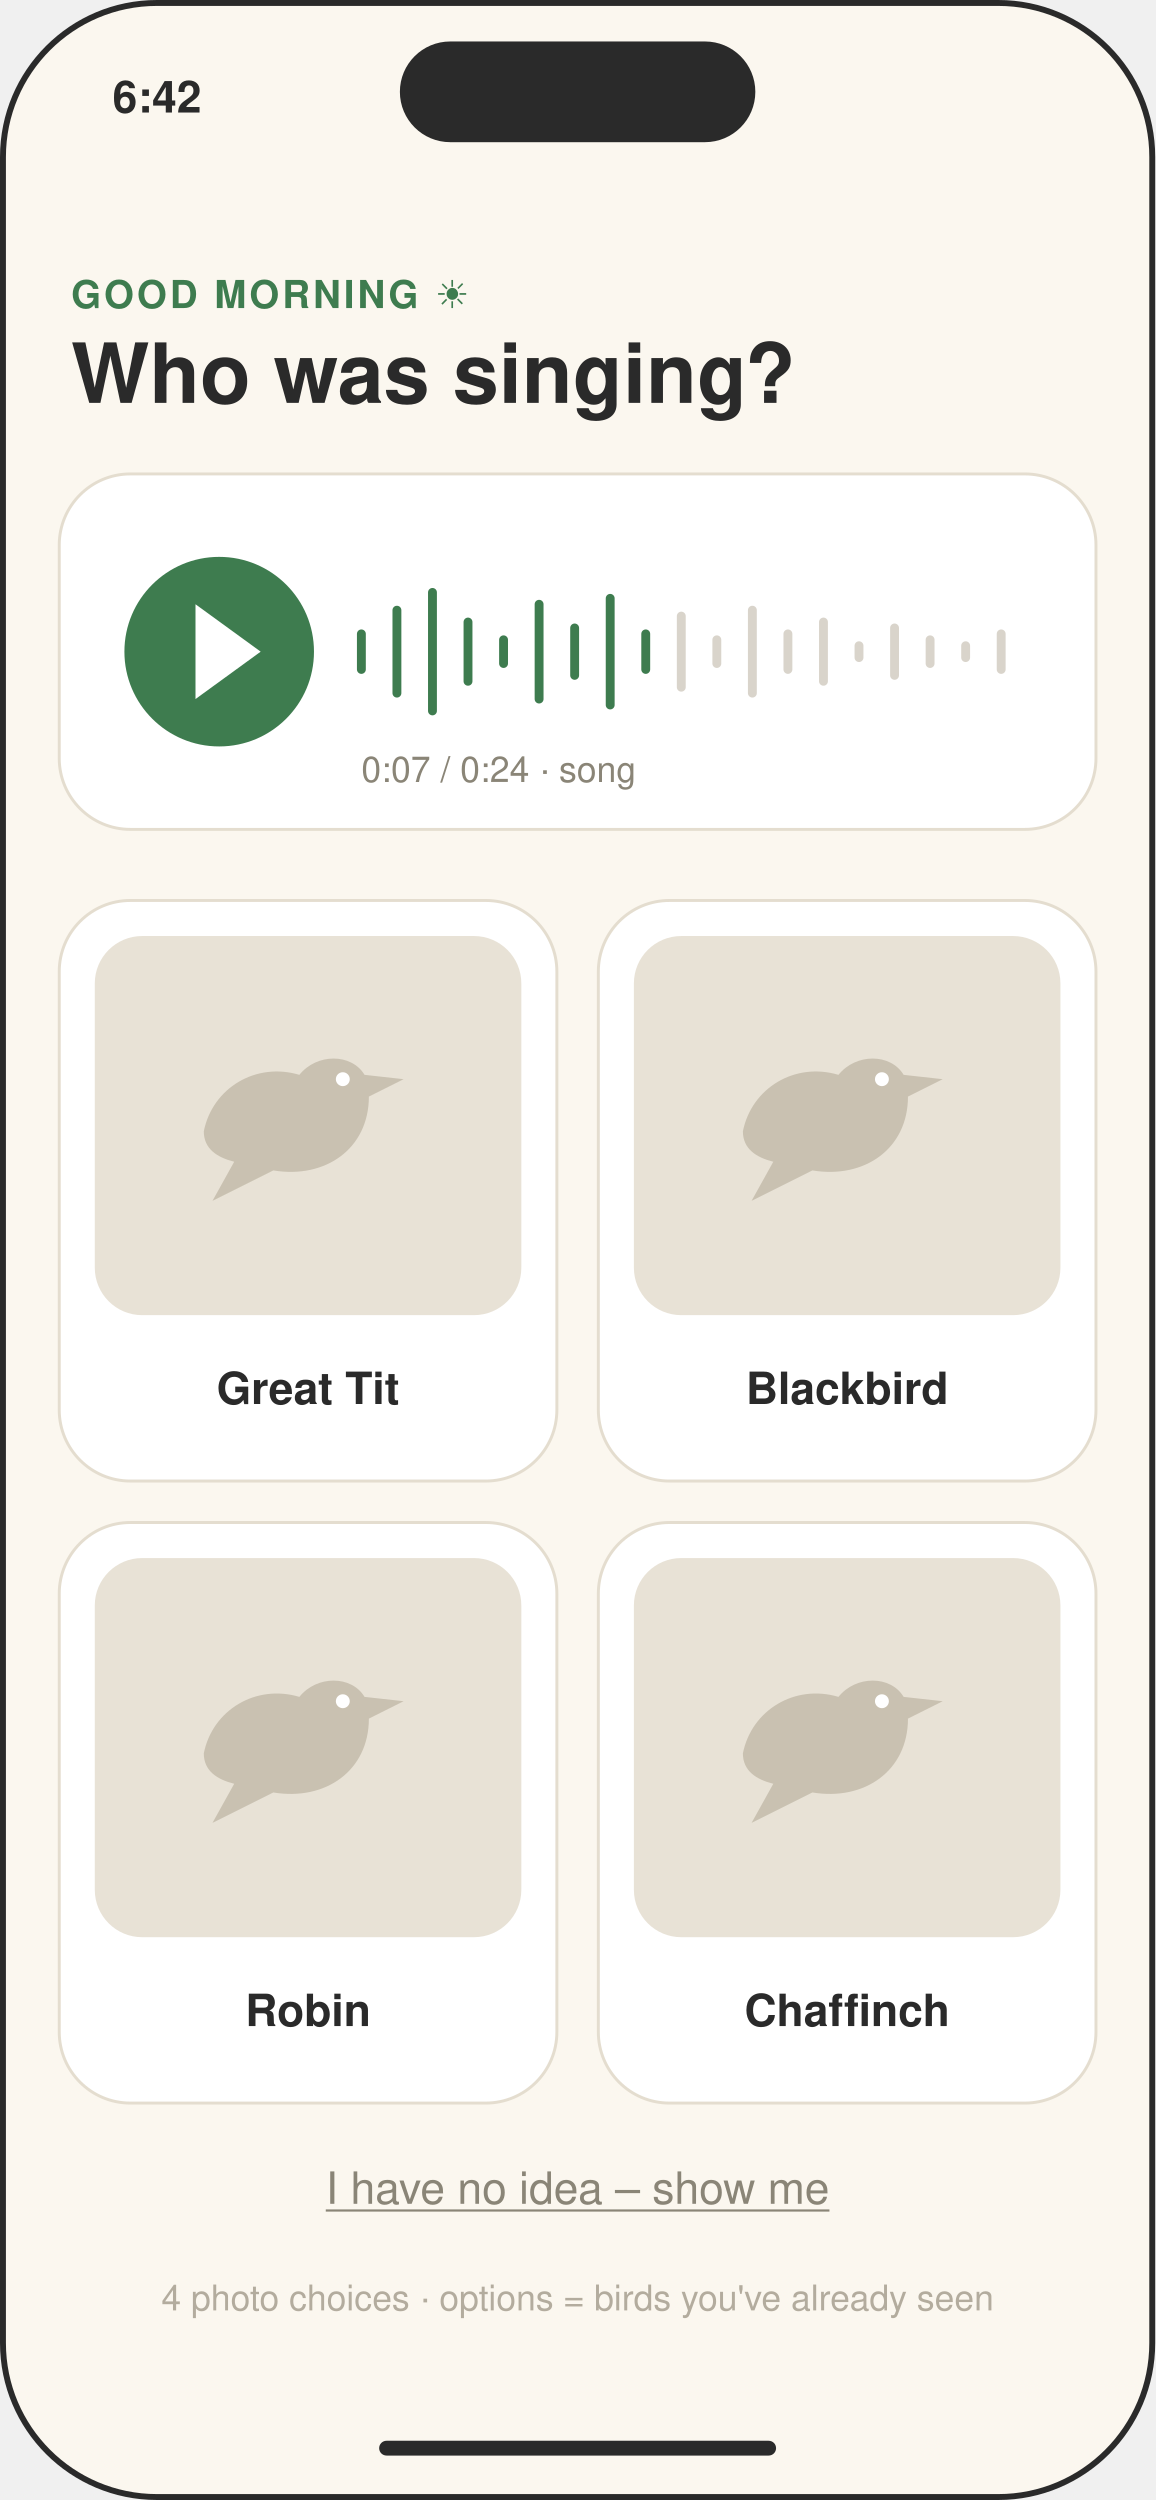
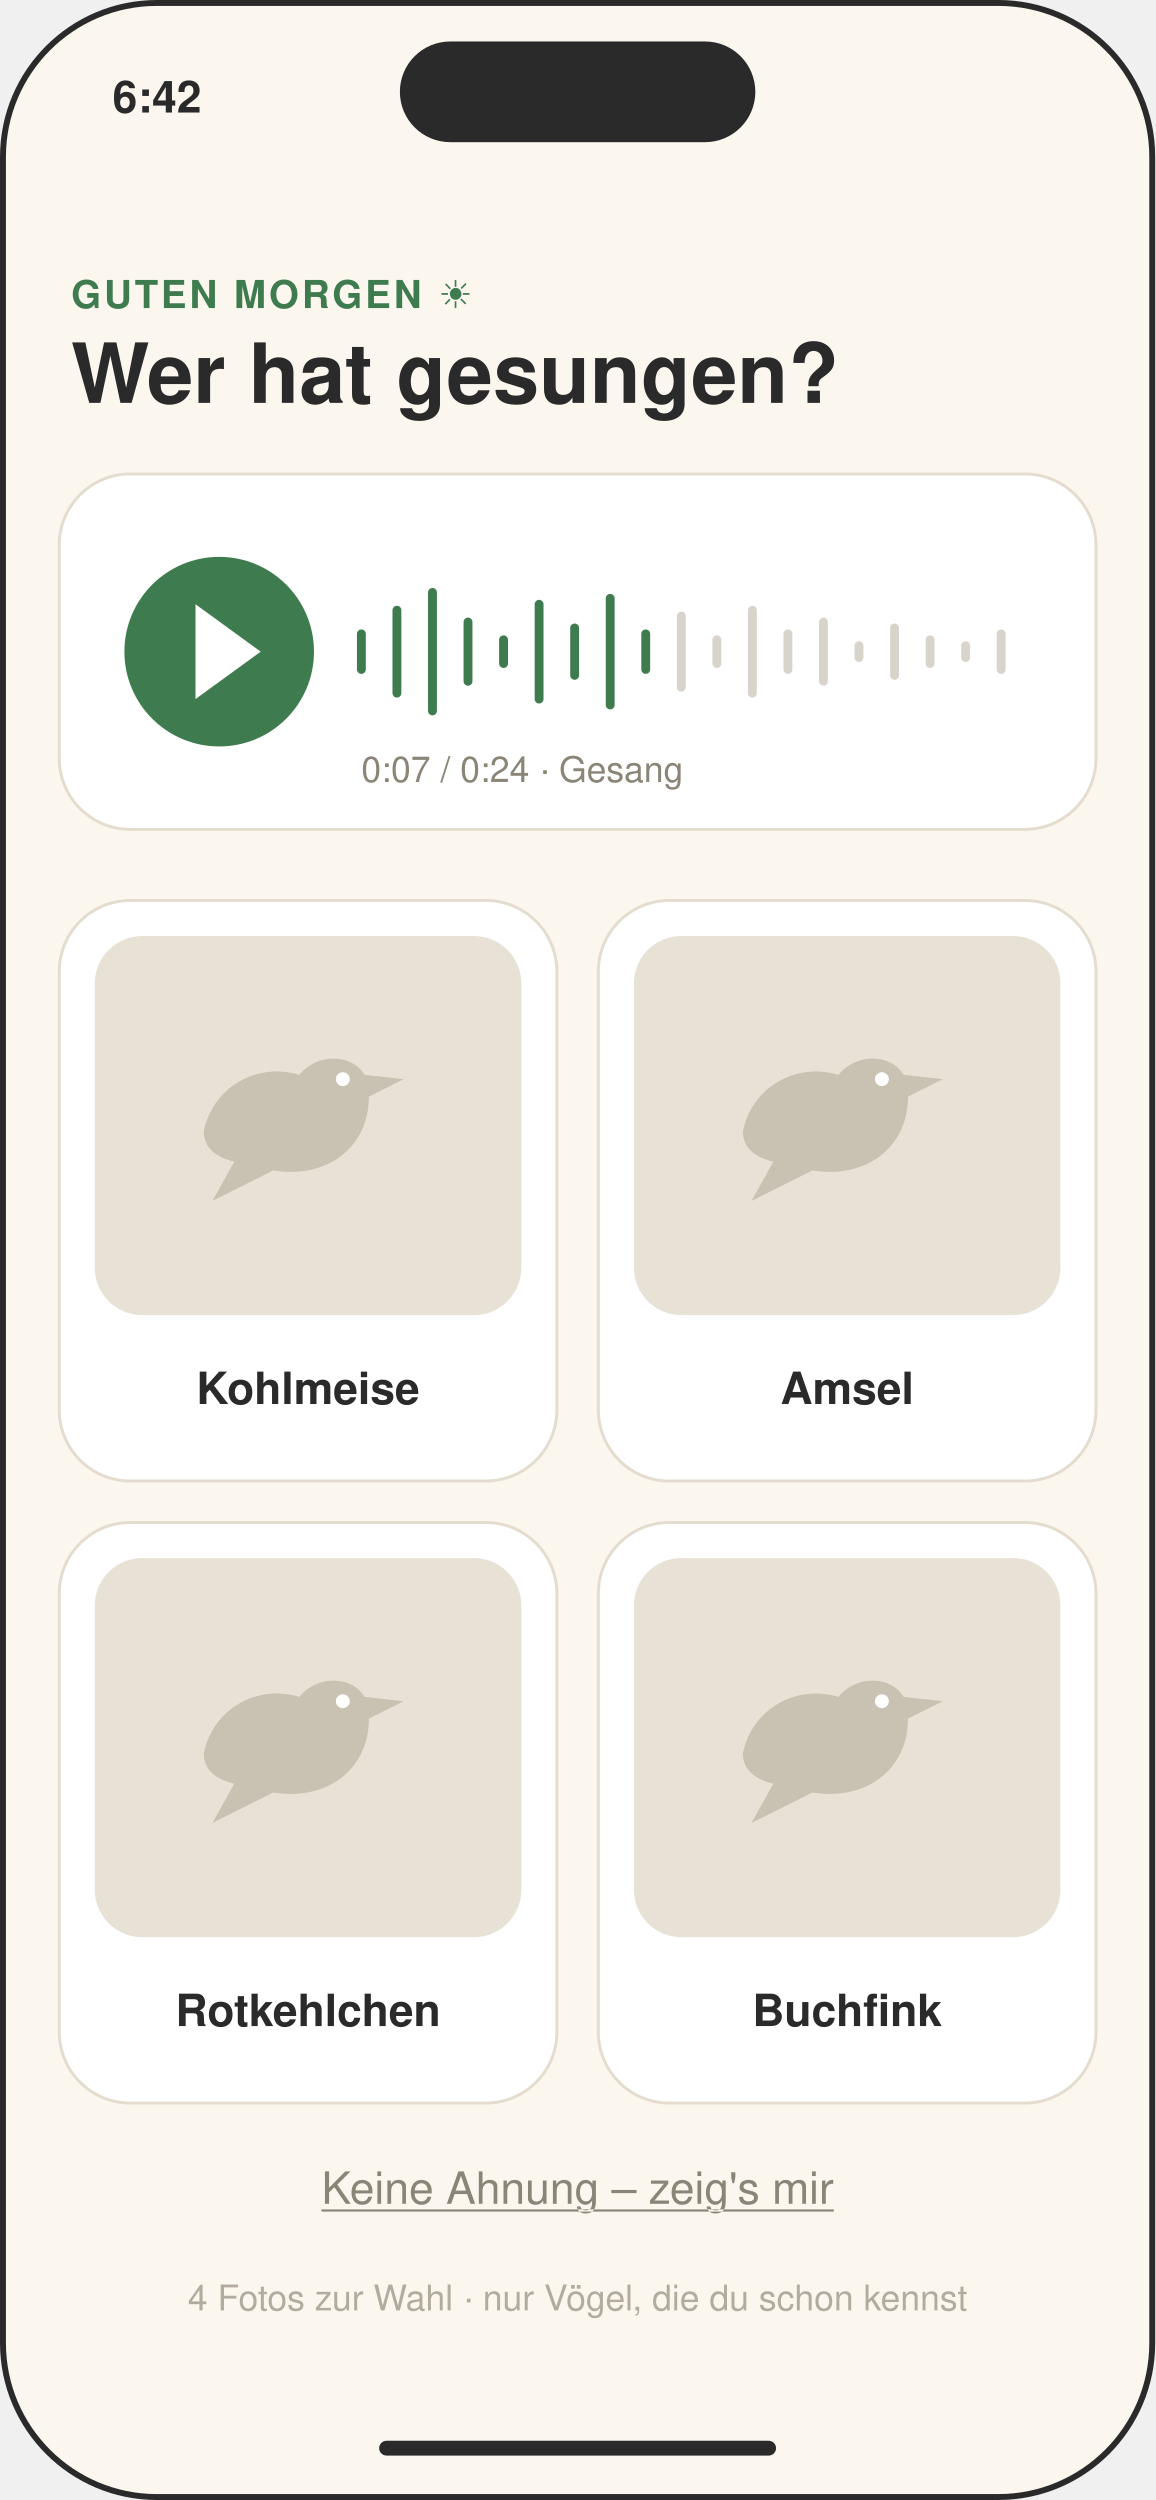
<svg xmlns="http://www.w3.org/2000/svg" width="390" height="844" viewBox="0 0 390 844" font-family="-apple-system, Helvetica, Arial, sans-serif">
  <defs>
    <symbol id="bird" viewBox="0 0 60 40">
      <path d="M6 22 C8 12 18 6 28 9 C32 4 40 4 43 9 L52 10 L44 14 C44 26 34 33 22 31 L8 38 L13 29 C9 28 6 26 6 22 Z" fill="currentColor" />
      <circle cx="38" cy="10" r="1.6" fill="#fff" />
    </symbol>
  </defs>
  <rect x="1" y="1" width="388" height="842" rx="52" fill="#FBF7EF" stroke="#2A2A2A" stroke-width="2" />
  <rect x="135" y="14" width="120" height="34" rx="17" fill="#2A2A2A" />
  <text x="38" y="38" font-size="15" font-weight="600" fill="#2A2A2A">6:42</text>
-   <text x="24" y="104" font-size="13" fill="#3E7C4F" font-weight="600" letter-spacing="1">GOOD MORNING ☀️</text>
-   <text x="24" y="136" font-size="28" font-weight="700" fill="#2A2A2A">Who was singing?</text>
+   <text x="24" y="104" font-size="13" fill="#3E7C4F" font-weight="600" letter-spacing="1">GUTEN MORGEN ☀️</text>
+   <text x="24" y="136" font-size="28" font-weight="700" fill="#2A2A2A">Wer hat gesungen?</text>
  <rect x="20" y="160" width="350" height="120" rx="24" fill="#fff" stroke="#E4DDCF" />
  <circle cx="74" cy="220" r="32" fill="#3E7C4F" />
  <path d="M66 204 L88 220 L66 236 Z" fill="#fff" />
  <g transform="translate(122,200)" stroke="#3E7C4F" stroke-width="3" stroke-linecap="round">
    <line x1="0" y1="14" x2="0" y2="26" />
    <line x1="12" y1="6" x2="12" y2="34" />
    <line x1="24" y1="0" x2="24" y2="40" />
    <line x1="36" y1="10" x2="36" y2="30" />
    <line x1="48" y1="16" x2="48" y2="24" />
    <line x1="60" y1="4" x2="60" y2="36" />
    <line x1="72" y1="12" x2="72" y2="28" />
    <line x1="84" y1="2" x2="84" y2="38" />
    <line x1="96" y1="14" x2="96" y2="26" />
    <g stroke="#D9D4CB">
      <line x1="108" y1="8" x2="108" y2="32" />
      <line x1="120" y1="16" x2="120" y2="24" />
      <line x1="132" y1="6" x2="132" y2="34" />
      <line x1="144" y1="14" x2="144" y2="26" />
      <line x1="156" y1="10" x2="156" y2="30" />
      <line x1="168" y1="18" x2="168" y2="22" />
      <line x1="180" y1="12" x2="180" y2="28" />
      <line x1="192" y1="16" x2="192" y2="24" />
      <line x1="204" y1="18" x2="204" y2="22" />
      <line x1="216" y1="14" x2="216" y2="26" />
    </g>
  </g>
-   <text x="122" y="264" font-size="12" fill="#8A8577">0:07 / 0:24 · song</text>
+   <text x="122" y="264" font-size="12" fill="#8A8577">0:07 / 0:24 · Gesang</text>
  <g font-size="15" fill="#2A2A2A" font-weight="600" text-anchor="middle">
    <g transform="translate(20,304)">
      <rect width="168" height="196" rx="24" fill="#fff" stroke="#E4DDCF" />
      <rect x="12" y="12" width="144" height="128" rx="16" fill="#E8E2D6" />
      <use href="#bird" x="40" y="44" width="88" height="62" color="#C9C1B1" />
-       <text x="84" y="170">Great Tit</text>
+       <text x="84" y="170">Kohlmeise</text>
    </g>
    <g transform="translate(202,304)">
      <rect width="168" height="196" rx="24" fill="#fff" stroke="#E4DDCF" />
      <rect x="12" y="12" width="144" height="128" rx="16" fill="#E8E2D6" />
      <use href="#bird" x="40" y="44" width="88" height="62" color="#C9C1B1" />
-       <text x="84" y="170">Blackbird</text>
+       <text x="84" y="170">Amsel</text>
    </g>
    <g transform="translate(20,514)">
      <rect width="168" height="196" rx="24" fill="#fff" stroke="#E4DDCF" />
      <rect x="12" y="12" width="144" height="128" rx="16" fill="#E8E2D6" />
      <use href="#bird" x="40" y="44" width="88" height="62" color="#C9C1B1" />
-       <text x="84" y="170">Robin</text>
+       <text x="84" y="170">Rotkehlchen</text>
    </g>
    <g transform="translate(202,514)">
      <rect width="168" height="196" rx="24" fill="#fff" stroke="#E4DDCF" />
      <rect x="12" y="12" width="144" height="128" rx="16" fill="#E8E2D6" />
      <use href="#bird" x="40" y="44" width="88" height="62" color="#C9C1B1" />
-       <text x="84" y="170">Chaffinch</text>
+       <text x="84" y="170">Buchfink</text>
    </g>
  </g>
-   <text x="195" y="744" font-size="15" text-anchor="middle" fill="#8A8577" text-decoration="underline">I have no idea – show me</text>
-   <text x="195" y="780" font-size="12" text-anchor="middle" fill="#B3AC9E">4 photo choices · options = birds you've already seen</text>
+   <text x="195" y="744" font-size="15" text-anchor="middle" fill="#8A8577" text-decoration="underline">Keine Ahnung – zeig's mir</text>
+   <text x="195" y="780" font-size="12" text-anchor="middle" fill="#B3AC9E">4 Fotos zur Wahl · nur Vögel, die du schon kennst</text>
  <rect x="128" y="824" width="134" height="5" rx="2.5" fill="#2A2A2A" />
</svg>
